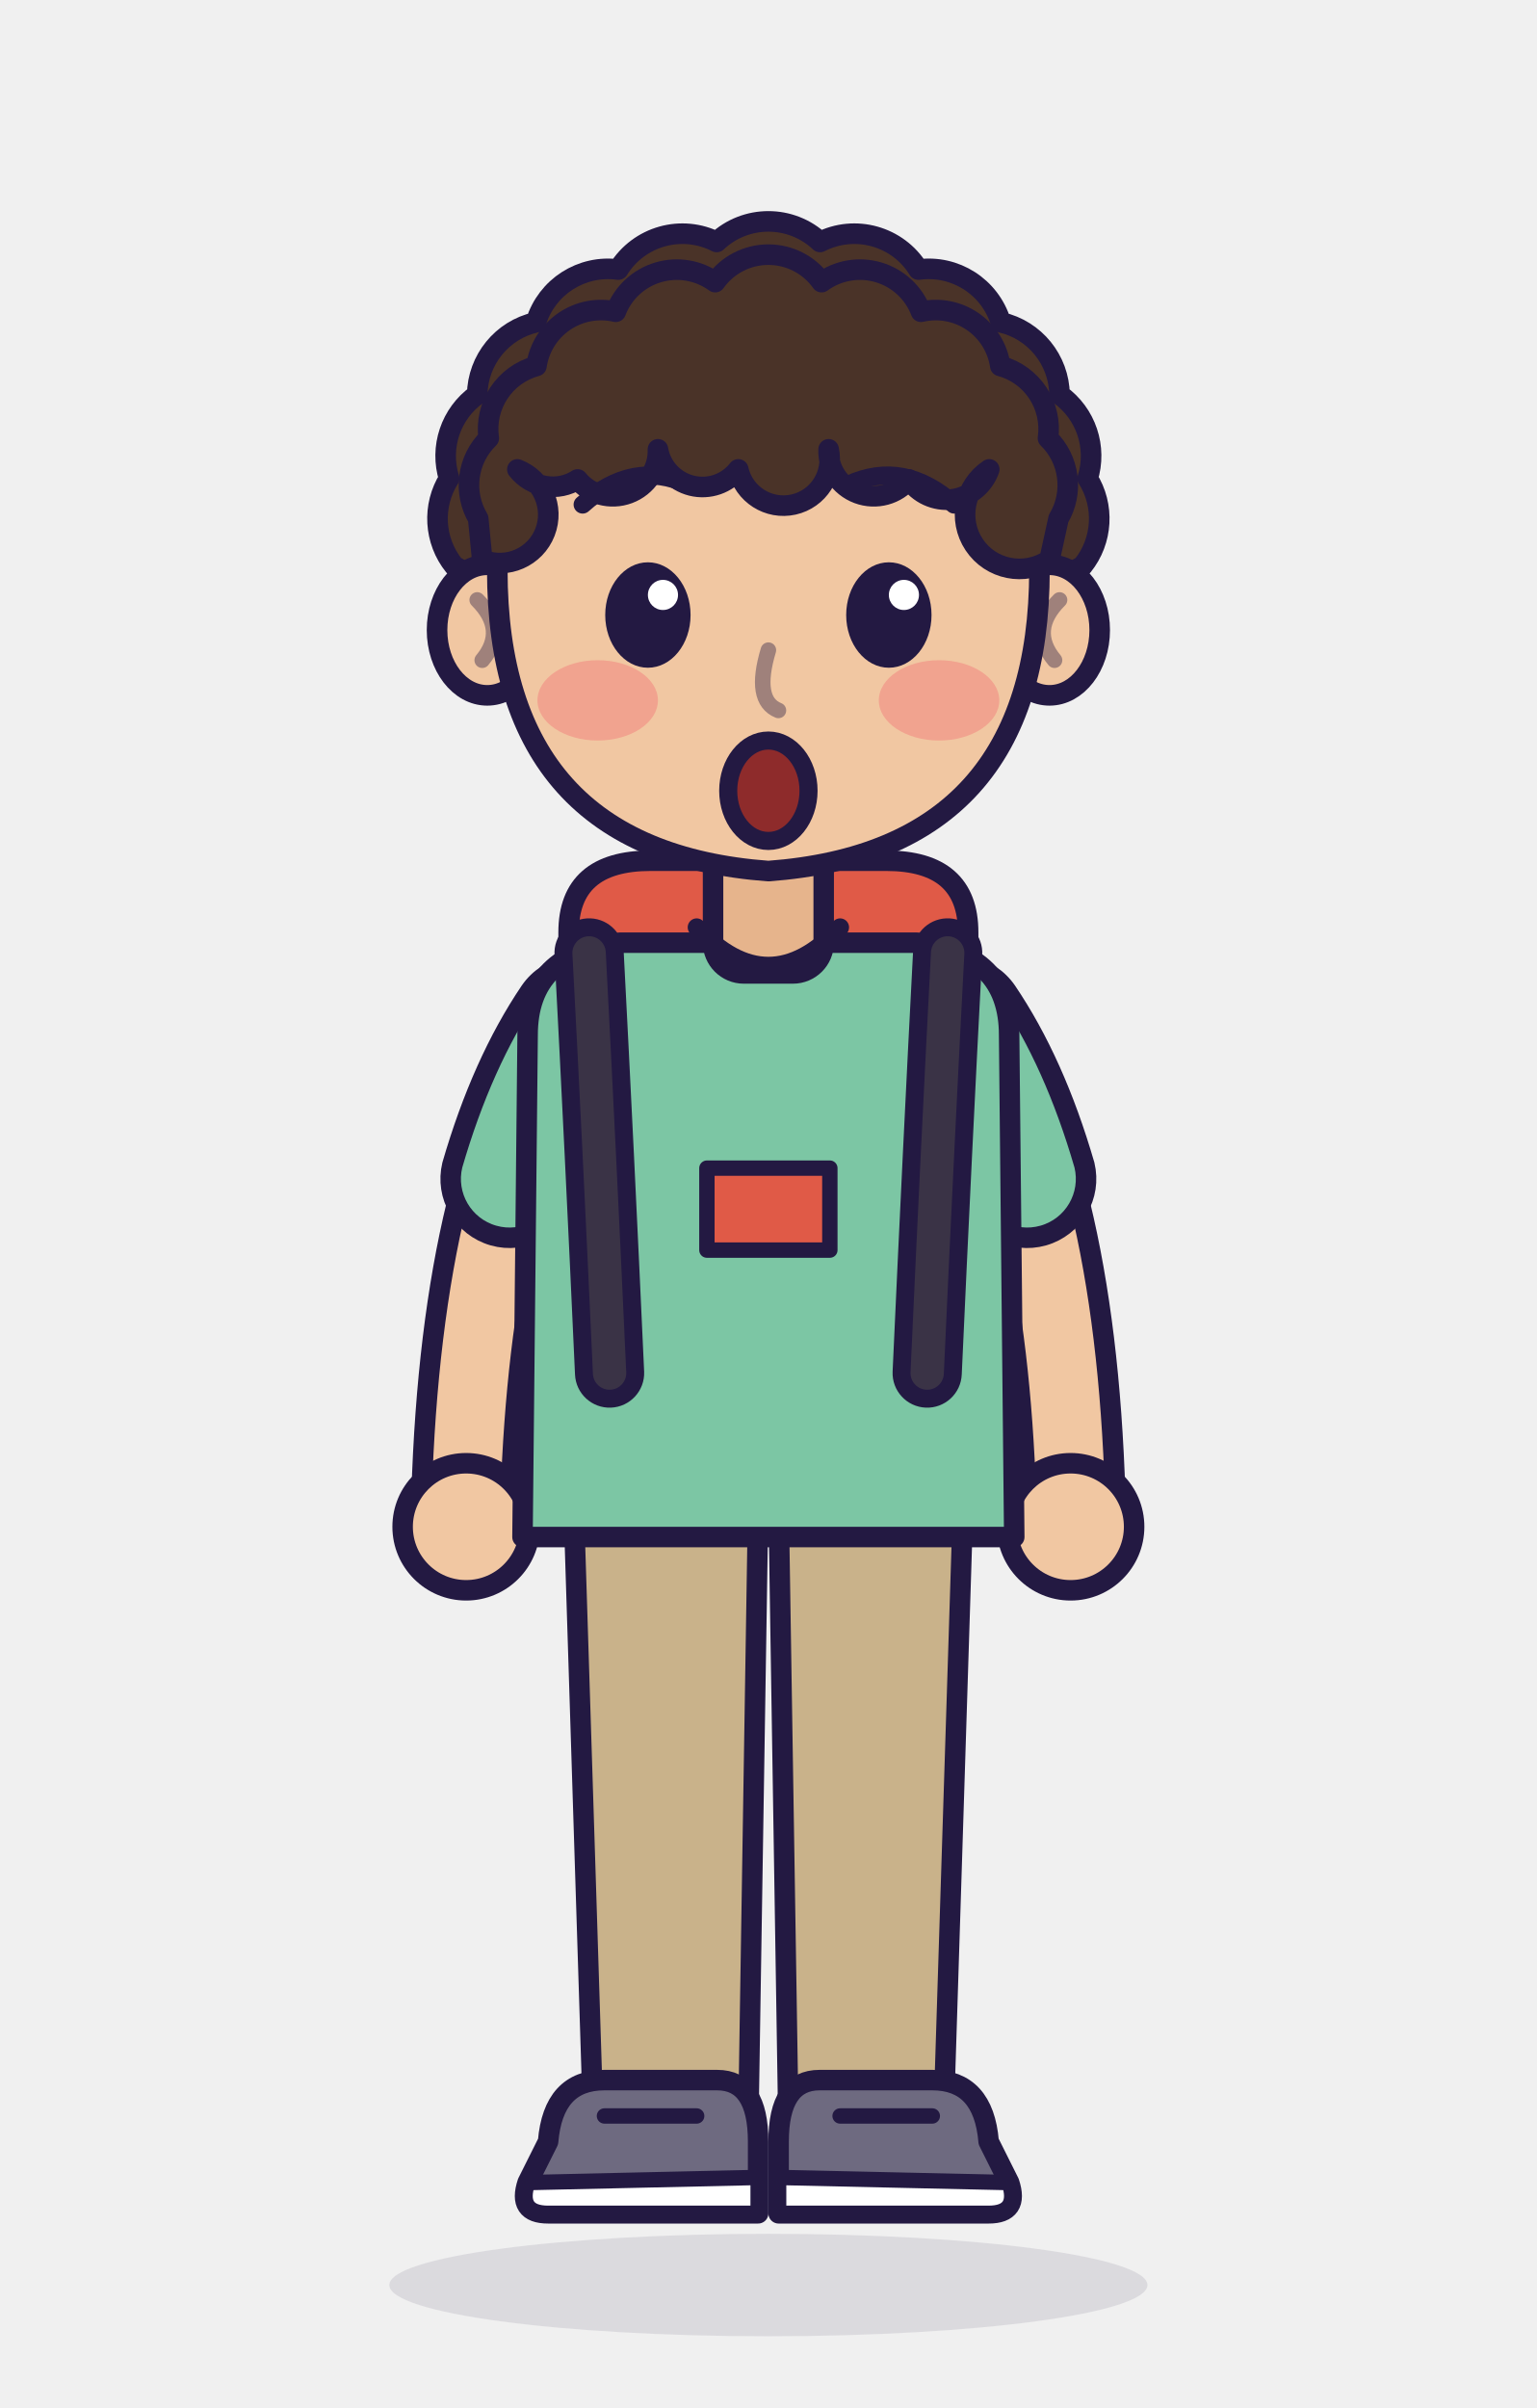
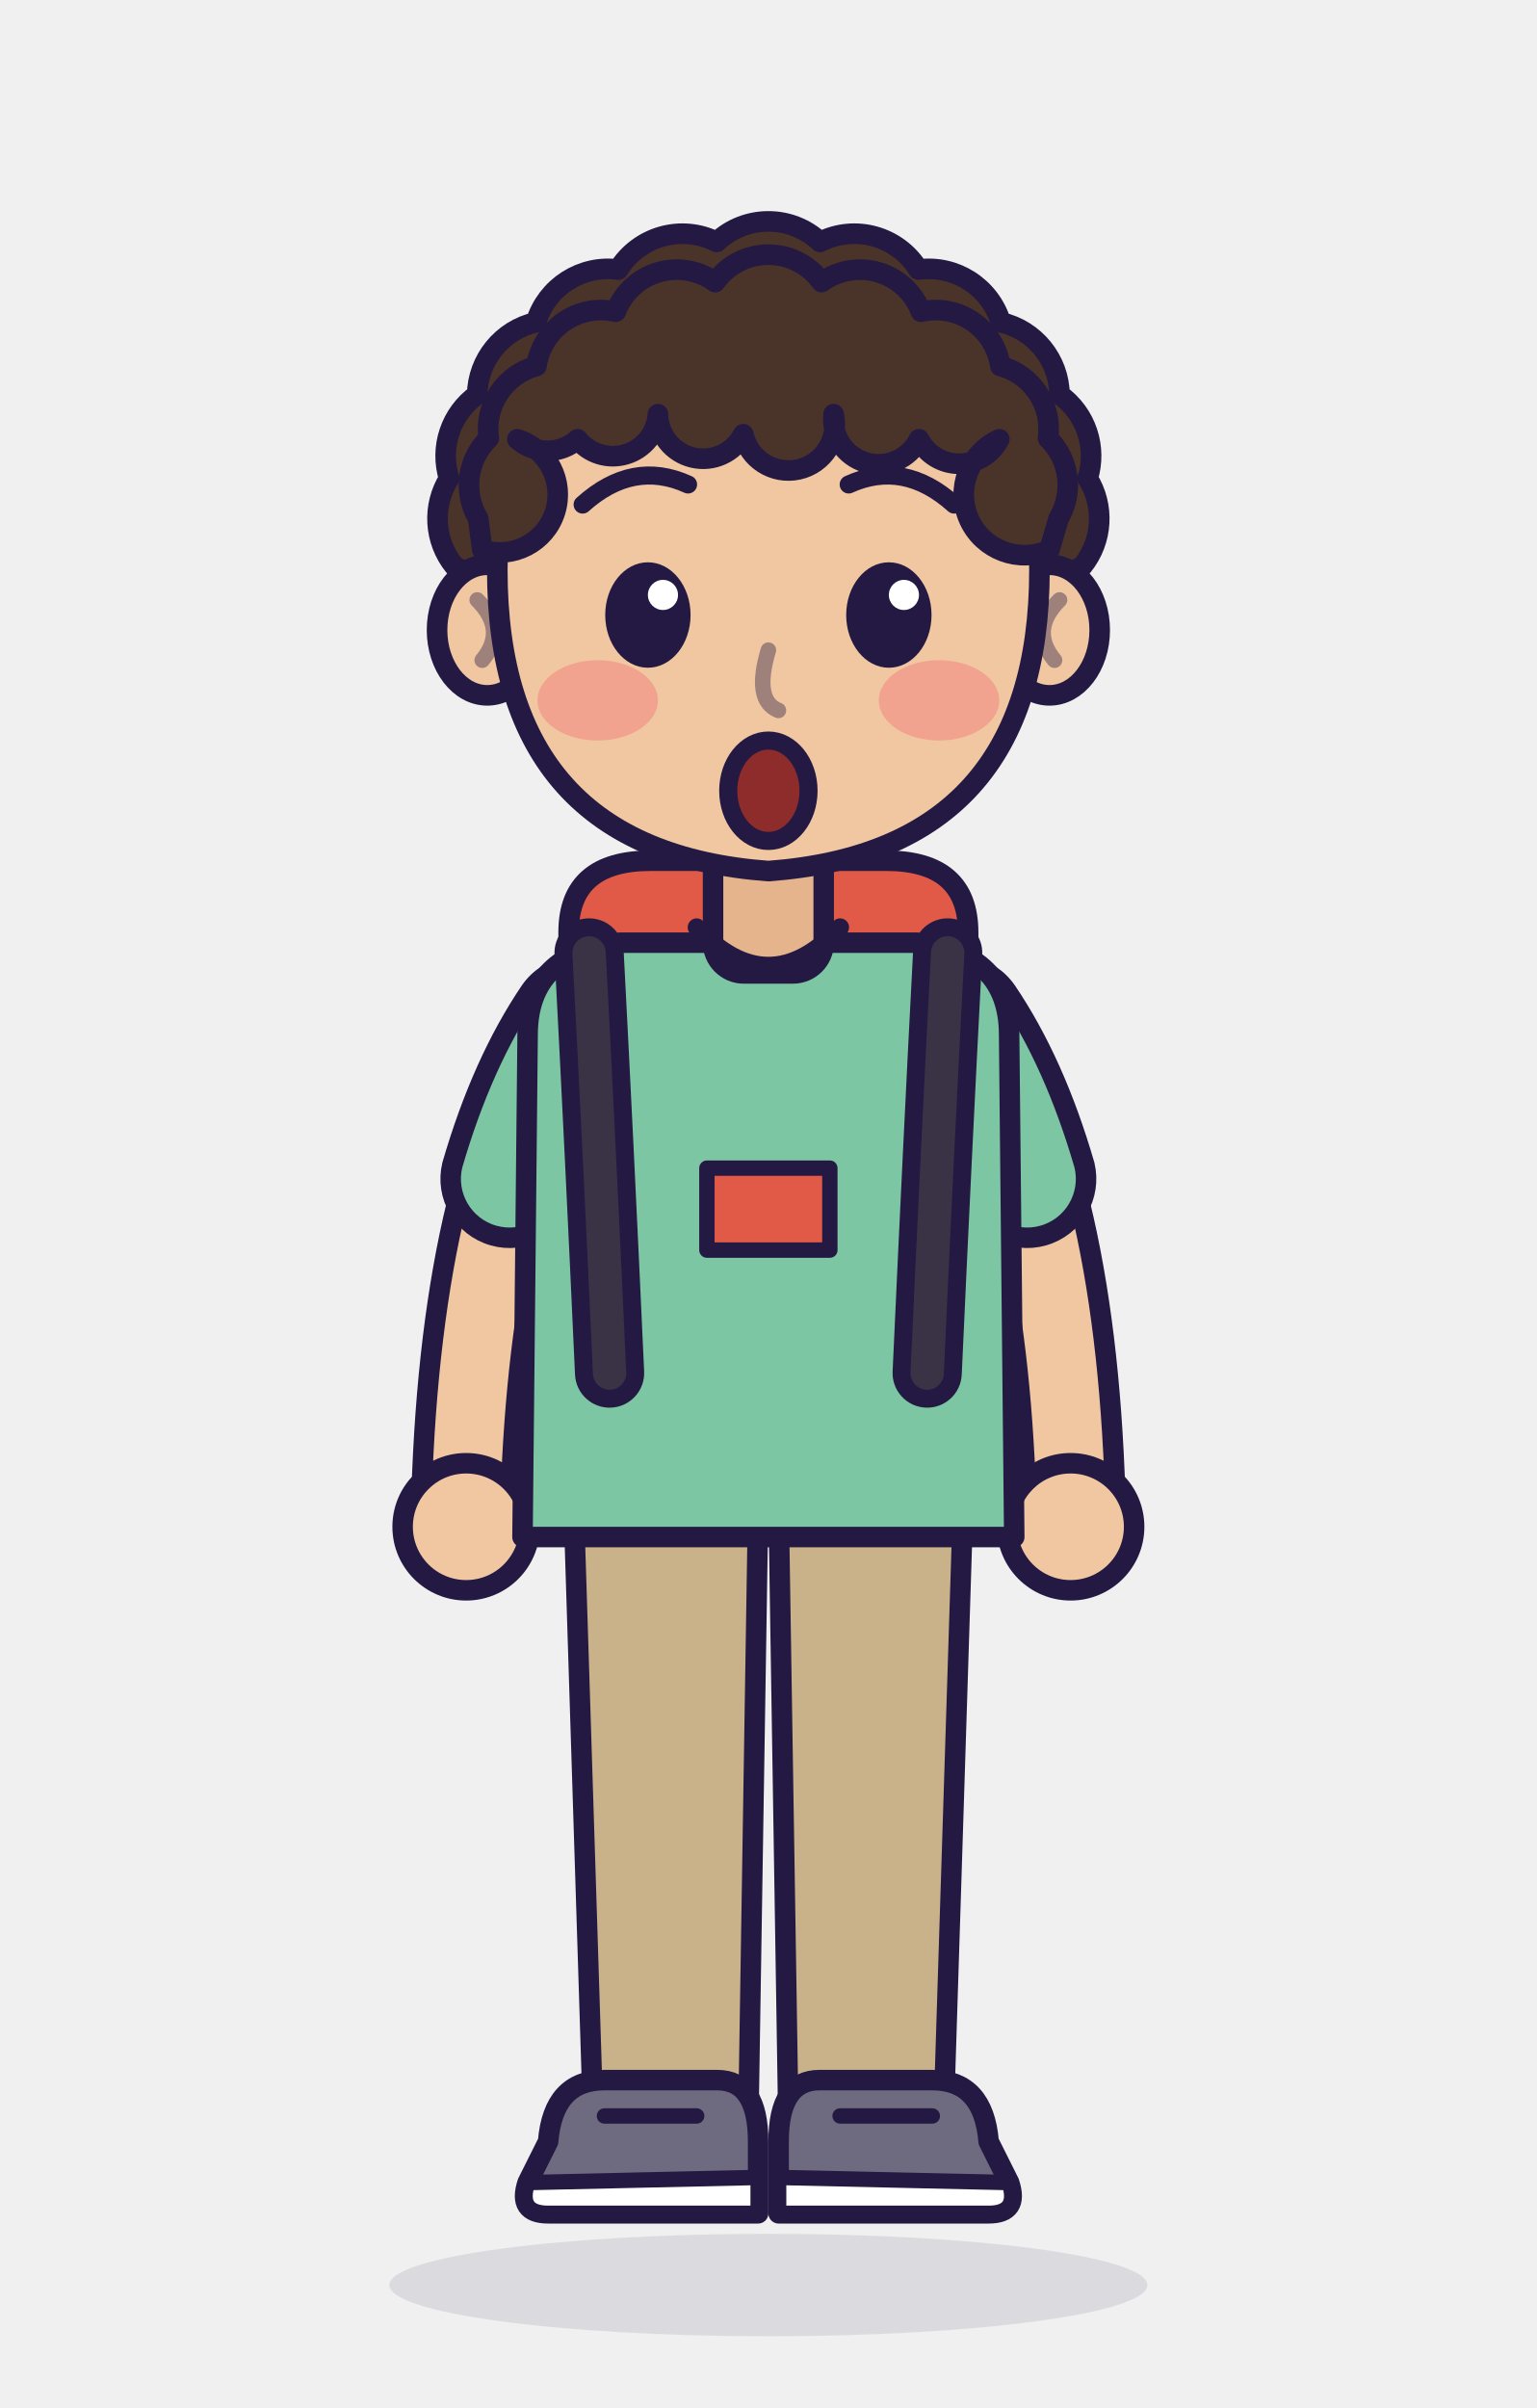
<svg xmlns="http://www.w3.org/2000/svg" viewBox="0 0 300 470" role="img" aria-label="Classmate with curly hair, a mint T-shirt and a red backpack, surprised face, front view">
  <ellipse class="shadow" cx="150" cy="446" rx="74" ry="10" fill="#231942" stroke="none" opacity="0.1" />
  <g class="figure" stroke="#231942" stroke-width="4" stroke-linejoin="round" stroke-linecap="round">
    <g class="backpack">
      <path d="M111 204L111 182Q111 168 127 168L173 168Q189 168 189 182L189 204Z" fill="#E05A47" />
    </g>
    <g class="legs">
      <path d="M112 294L148 294L146 420L116 420Z" fill="#C9B28A" />
      <path d="M188 294L152 294L154 420L184 420Z" fill="#C9B28A" />
      <path d="M148 418Q148 406 140 406L118 406Q108 406 107 418L103 426Q101 432 107 432L148 432Z" fill="#6E6A80" />
      <path d="M103 426Q101 432 107 432L148 432L148 425Z" fill="#FFFFFF" stroke-width="3" />
      <path d="M118 413L136 413" fill="none" stroke-width="3" />
      <path d="M152 418Q152 406 160 406L182 406Q192 406 193 418L197 426Q199 432 193 432L152 432Z" fill="#6E6A80" />
      <path d="M197 426Q199 432 193 432L152 432L152 425Z" fill="#FFFFFF" stroke-width="3" />
      <path d="M182 413L164 413" fill="none" stroke-width="3" />
    </g>
    <g class="arm-left">
      <path d="M179.8 204.9Q198.3 232.3 200.3 292.3A8.7 8.7 0 0 0 217.7 291.7Q215.7 226.6 194.2 195.1A8.7 8.7 0 0 0 179.8 204.9Z" fill="#F1C7A2" />
      <path d="M177.5 206.5Q184.9 217.3 189.6 233.7A11.5 11.5 0 0 0 211.7 227.4Q205.9 207.4 196.5 193.5A11.5 11.5 0 0 0 177.5 206.5Z" fill="#7CC6A4" />
      <circle class="hand" cx="209" cy="298" r="12.4" fill="#F1C7A2" />
    </g>
    <g class="arm-right">
      <path d="M105.8 195.1Q84.3 226.6 82.3 291.7A8.7 8.7 0 0 0 99.7 292.3Q101.7 232.3 120.2 204.9A8.7 8.7 0 0 0 105.8 195.1Z" fill="#F1C7A2" />
      <path d="M103.5 193.5Q94.1 207.4 88.3 227.4A11.5 11.5 0 0 0 110.4 233.7Q115.1 217.3 122.5 206.5A11.5 11.5 0 0 0 103.5 193.5Z" fill="#7CC6A4" />
      <circle class="hand" cx="91" cy="298" r="12.4" fill="#F1C7A2" />
    </g>
    <g class="body">
      <path d="M103 202Q103 186 121 184L179 184Q197 186 197 202L198 300L102 300Z" fill="#7CC6A4" />
      <g class="neck">
        <rect x="139.2" y="162" width="21.6" height="28" rx="6" fill="#E6B48C" />
      </g>
      <path d="M136 181Q150 196 164 181" fill="none" stroke-width="3.5" />
      <path d="M110 186.3Q112 224.2 114 268.2A5 5 0 0 0 124 267.8Q122 223.8 120 185.7A5 5 0 0 0 110 186.3Z" fill="#3A3346" stroke-width="3.5" />
      <path d="M180 185.7Q178 223.8 176 267.8A5 5 0 0 0 186 268.2Q188 224.2 190 186.3A5 5 0 0 0 180 185.7Z" fill="#3A3346" stroke-width="3.5" />
      <path class="print" d="M138 228L162 228L162 244L138 244Z" fill="#E05A47" stroke-width="3" />
    </g>
    <g class="head" transform="translate(150 117.1) scale(0.98)" stroke-width="4.1">
      <g class="hair-back">
        <path d="M-62.6-6.8A15 15 0 0 1-63.6-24.2A15 15 0 0 1-58-40.9A15 15 0 0 1-46.3-55.3A15 15 0 0 1-29.9-65.8A15 15 0 0 1-10.3-71.3A15 15 0 0 1 10.3-71.3A15 15 0 0 1 29.9-65.8A15 15 0 0 1 46.3-55.3A15 15 0 0 1 58-40.9A15 15 0 0 1 63.6-24.2A15 15 0 0 1 62.6-6.8Q0 30-62.6-6.8Z" fill="#4A3328" />
      </g>
      <g class="ears">
        <ellipse cx="-56" cy="6" rx="10" ry="13" fill="#F1C7A2" />
        <ellipse cx="56" cy="6" rx="10" ry="13" fill="#F1C7A2" />
        <path d="M-58 0Q-52 6-57 12" fill="none" stroke-width="3.1" opacity="0.4" />
        <path d="M58 0Q52 6 57 12" fill="none" stroke-width="3.1" opacity="0.4" />
      </g>
      <path class="face" d="M-54-6Q-54-52 0-52Q54-52 54-6Q54 50 0 54Q-54 50-54-6Z" fill="#F1C7A2" />
      <g class="hair">
-         <path d="M-57.8-16.2A13 13 0 0 1-55.7-32.2A13 13 0 0 1-46.2-46.6A13 13 0 0 1-30.4-57.4A13 13 0 0 1-10.6-63.3A13 13 0 0 1 10.6-63.3A13 13 0 0 1 30.4-57.4A13 13 0 0 1 46.2-46.6A13 13 0 0 1 55.7-32.2A13 13 0 0 1 57.8-16.2L56-8A9 9 0 0 1 44-26A9 9 0 0 1 28-24A9 9 0 0 1 12-30A9 9 0 0 1-6-26A9 9 0 0 1-22-30A9 9 0 0 1-38-24A9 9 0 0 1-50-26A9 9 0 0 1-57-8Z" fill="#4A3328" />
+         <path d="M-57.8-16.2A13 13 0 0 1-55.7-32.2A13 13 0 0 1-46.2-46.6A13 13 0 0 1-30.4-57.4A13 13 0 0 1-10.6-63.3A13 13 0 0 1 10.6-63.3A13 13 0 0 1 30.4-57.4A13 13 0 0 1 46.2-46.6A13 13 0 0 1 55.7-32.2A13 13 0 0 1 57.8-16.2L56-10A9 9 0 0 1 46-32A9 9 0 0 1 30-32A9 9 0 0 1 13-37A9 9 0 0 1-5-33A9 9 0 0 1-22-37A9 9 0 0 1-38-32A9 9 0 0 1-50-32A9 9 0 0 1-57-10Z" fill="#4A3328" />
      </g>
      <g class="cheeks">
        <ellipse cx="-34" cy="20" rx="12" ry="8" fill="#F28B82" stroke="none" opacity="0.6" />
        <ellipse cx="34" cy="20" rx="12" ry="8" fill="#F28B82" stroke="none" opacity="0.6" />
      </g>
      <g class="brows">
        <path d="M-37-19Q-27-28-16-23M16-23Q27-28 37-19" fill="none" stroke-width="3.6" />
      </g>
      <g class="eyes">
        <ellipse cx="-24" cy="3" rx="8.5" ry="10.5" fill="#231942" stroke="none" />
        <ellipse cx="24" cy="3" rx="8.5" ry="10.5" fill="#231942" stroke="none" />
        <circle cx="-21" cy="-1" r="3" fill="#FFFFFF" stroke="none" />
        <circle cx="27" cy="-1" r="3" fill="#FFFFFF" stroke="none" />
      </g>
      <g class="nose">
        <path d="M0 10Q-3 20 2 22" fill="none" stroke-width="3.1" opacity="0.4" />
      </g>
      <g class="mouth">
        <ellipse cx="0" cy="38" rx="8" ry="10" fill="#8E2B2B" stroke-width="3.6" />
      </g>
    </g>
  </g>
</svg>
